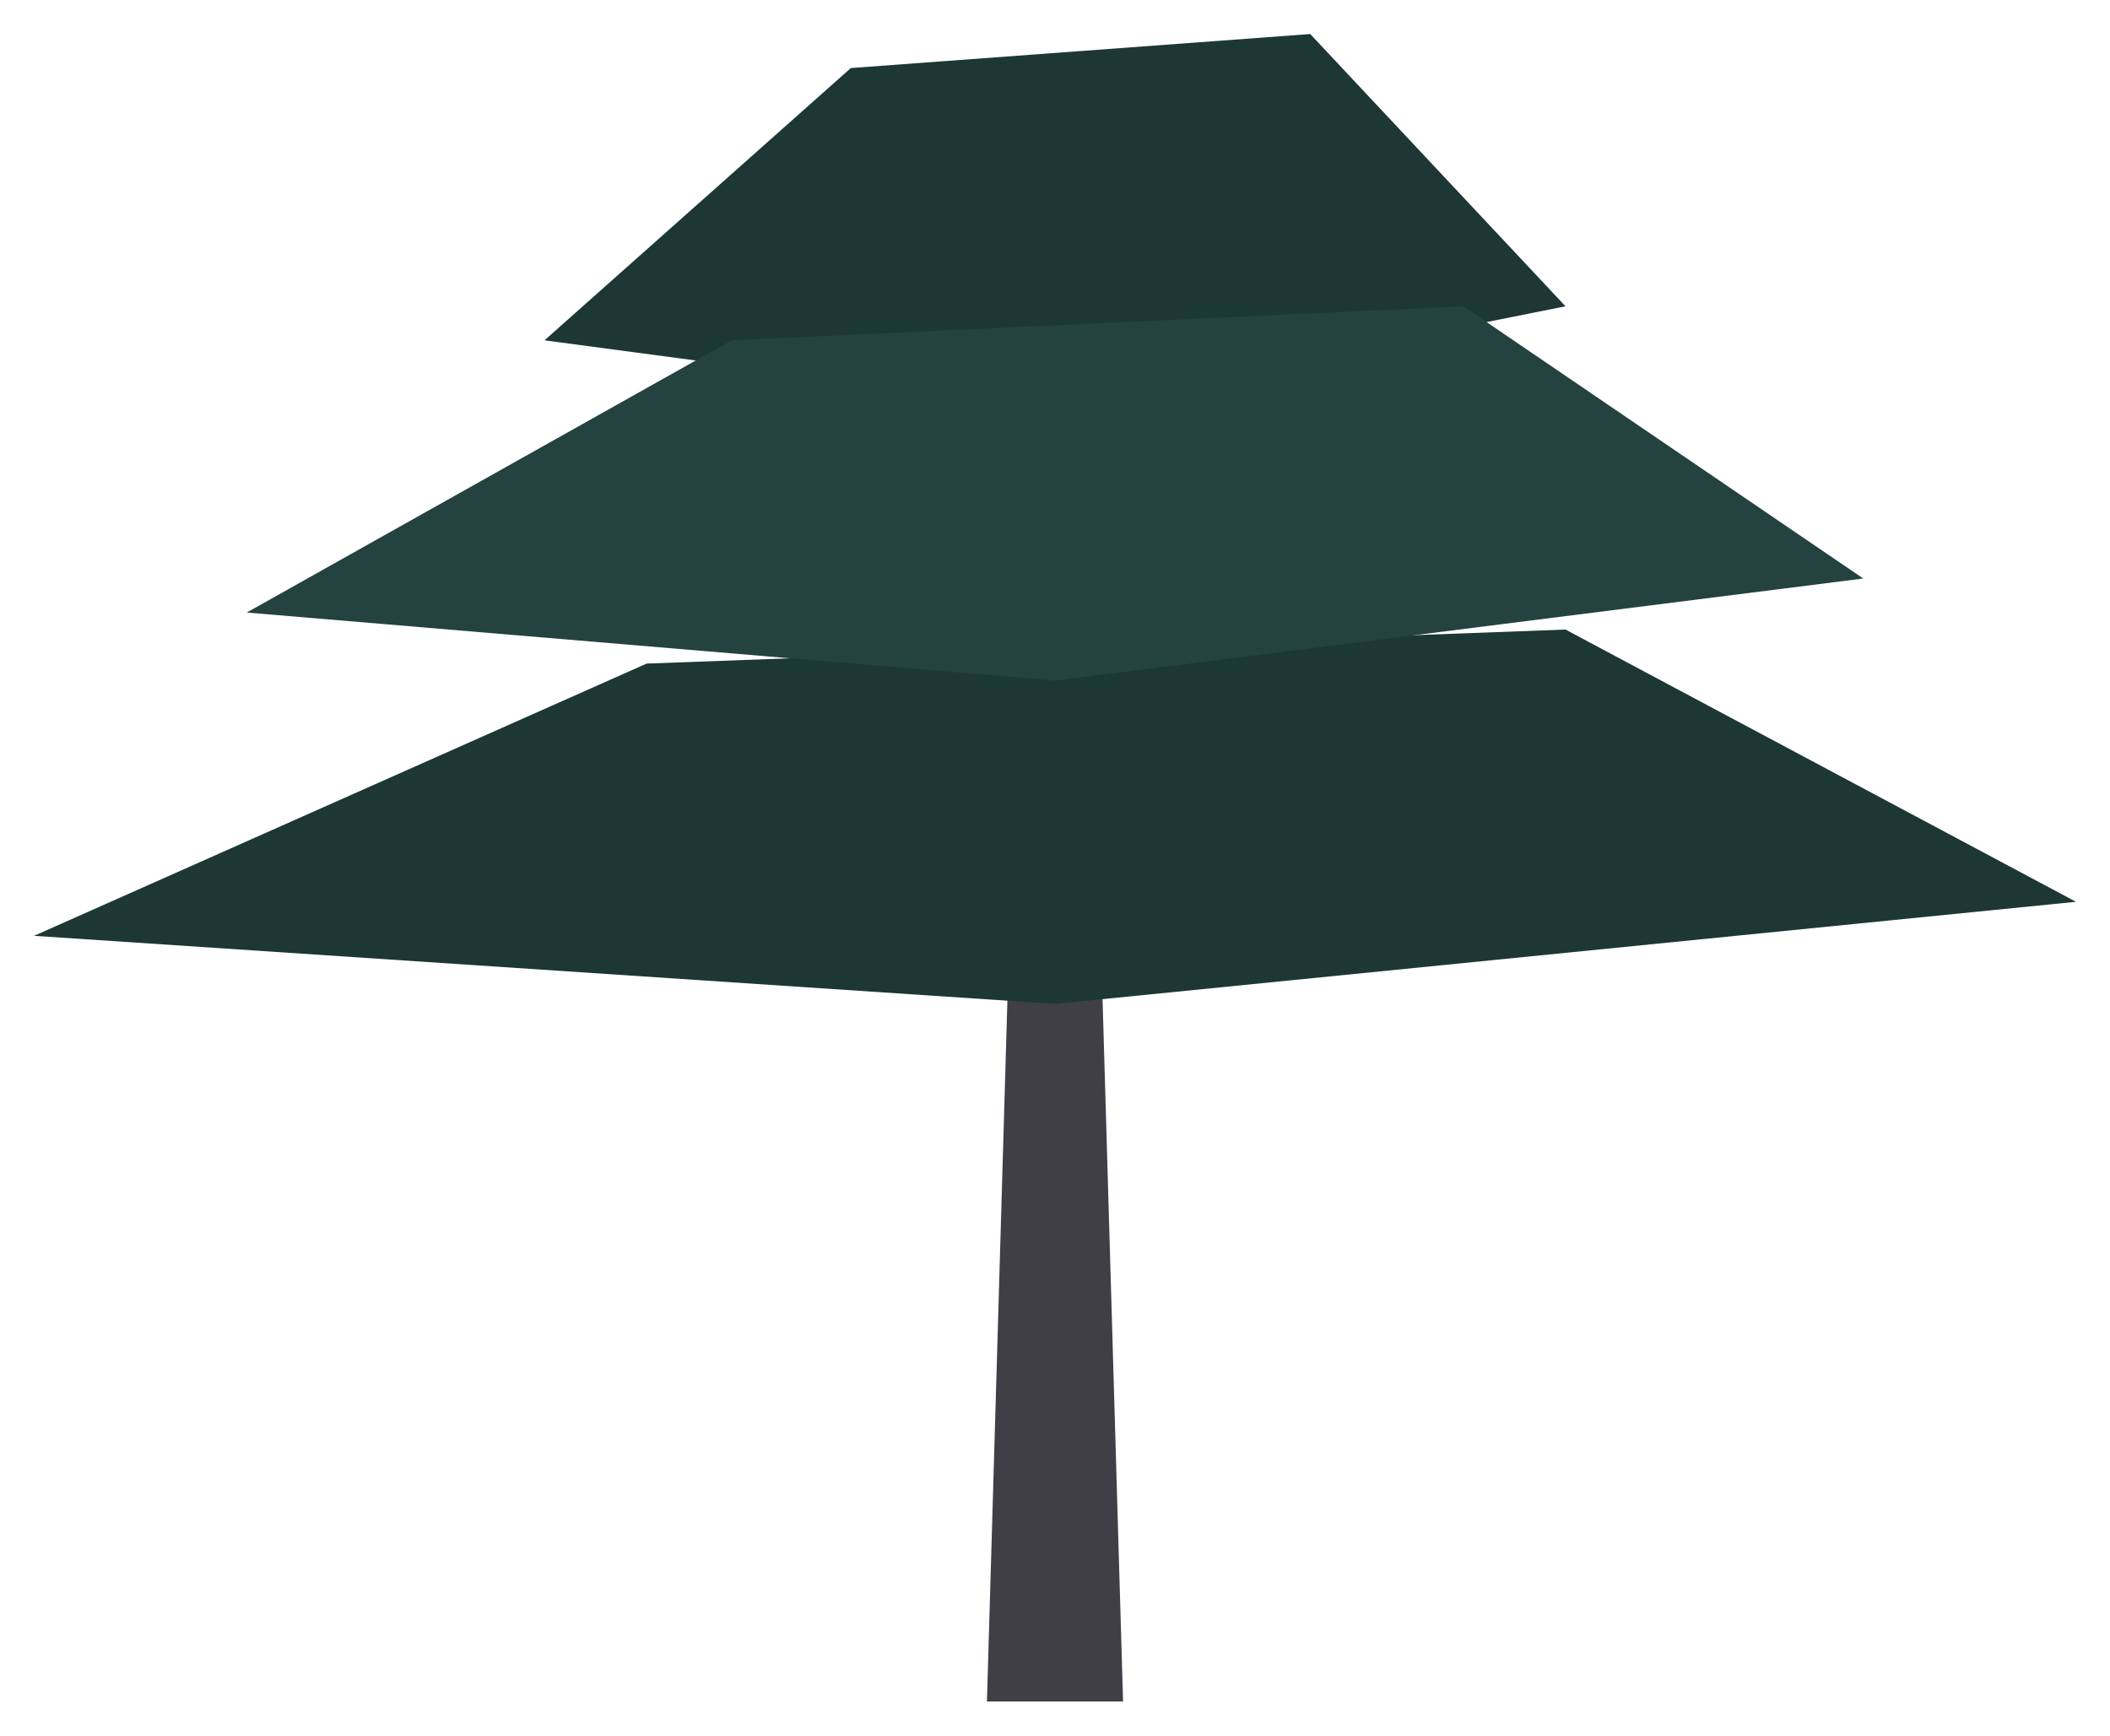
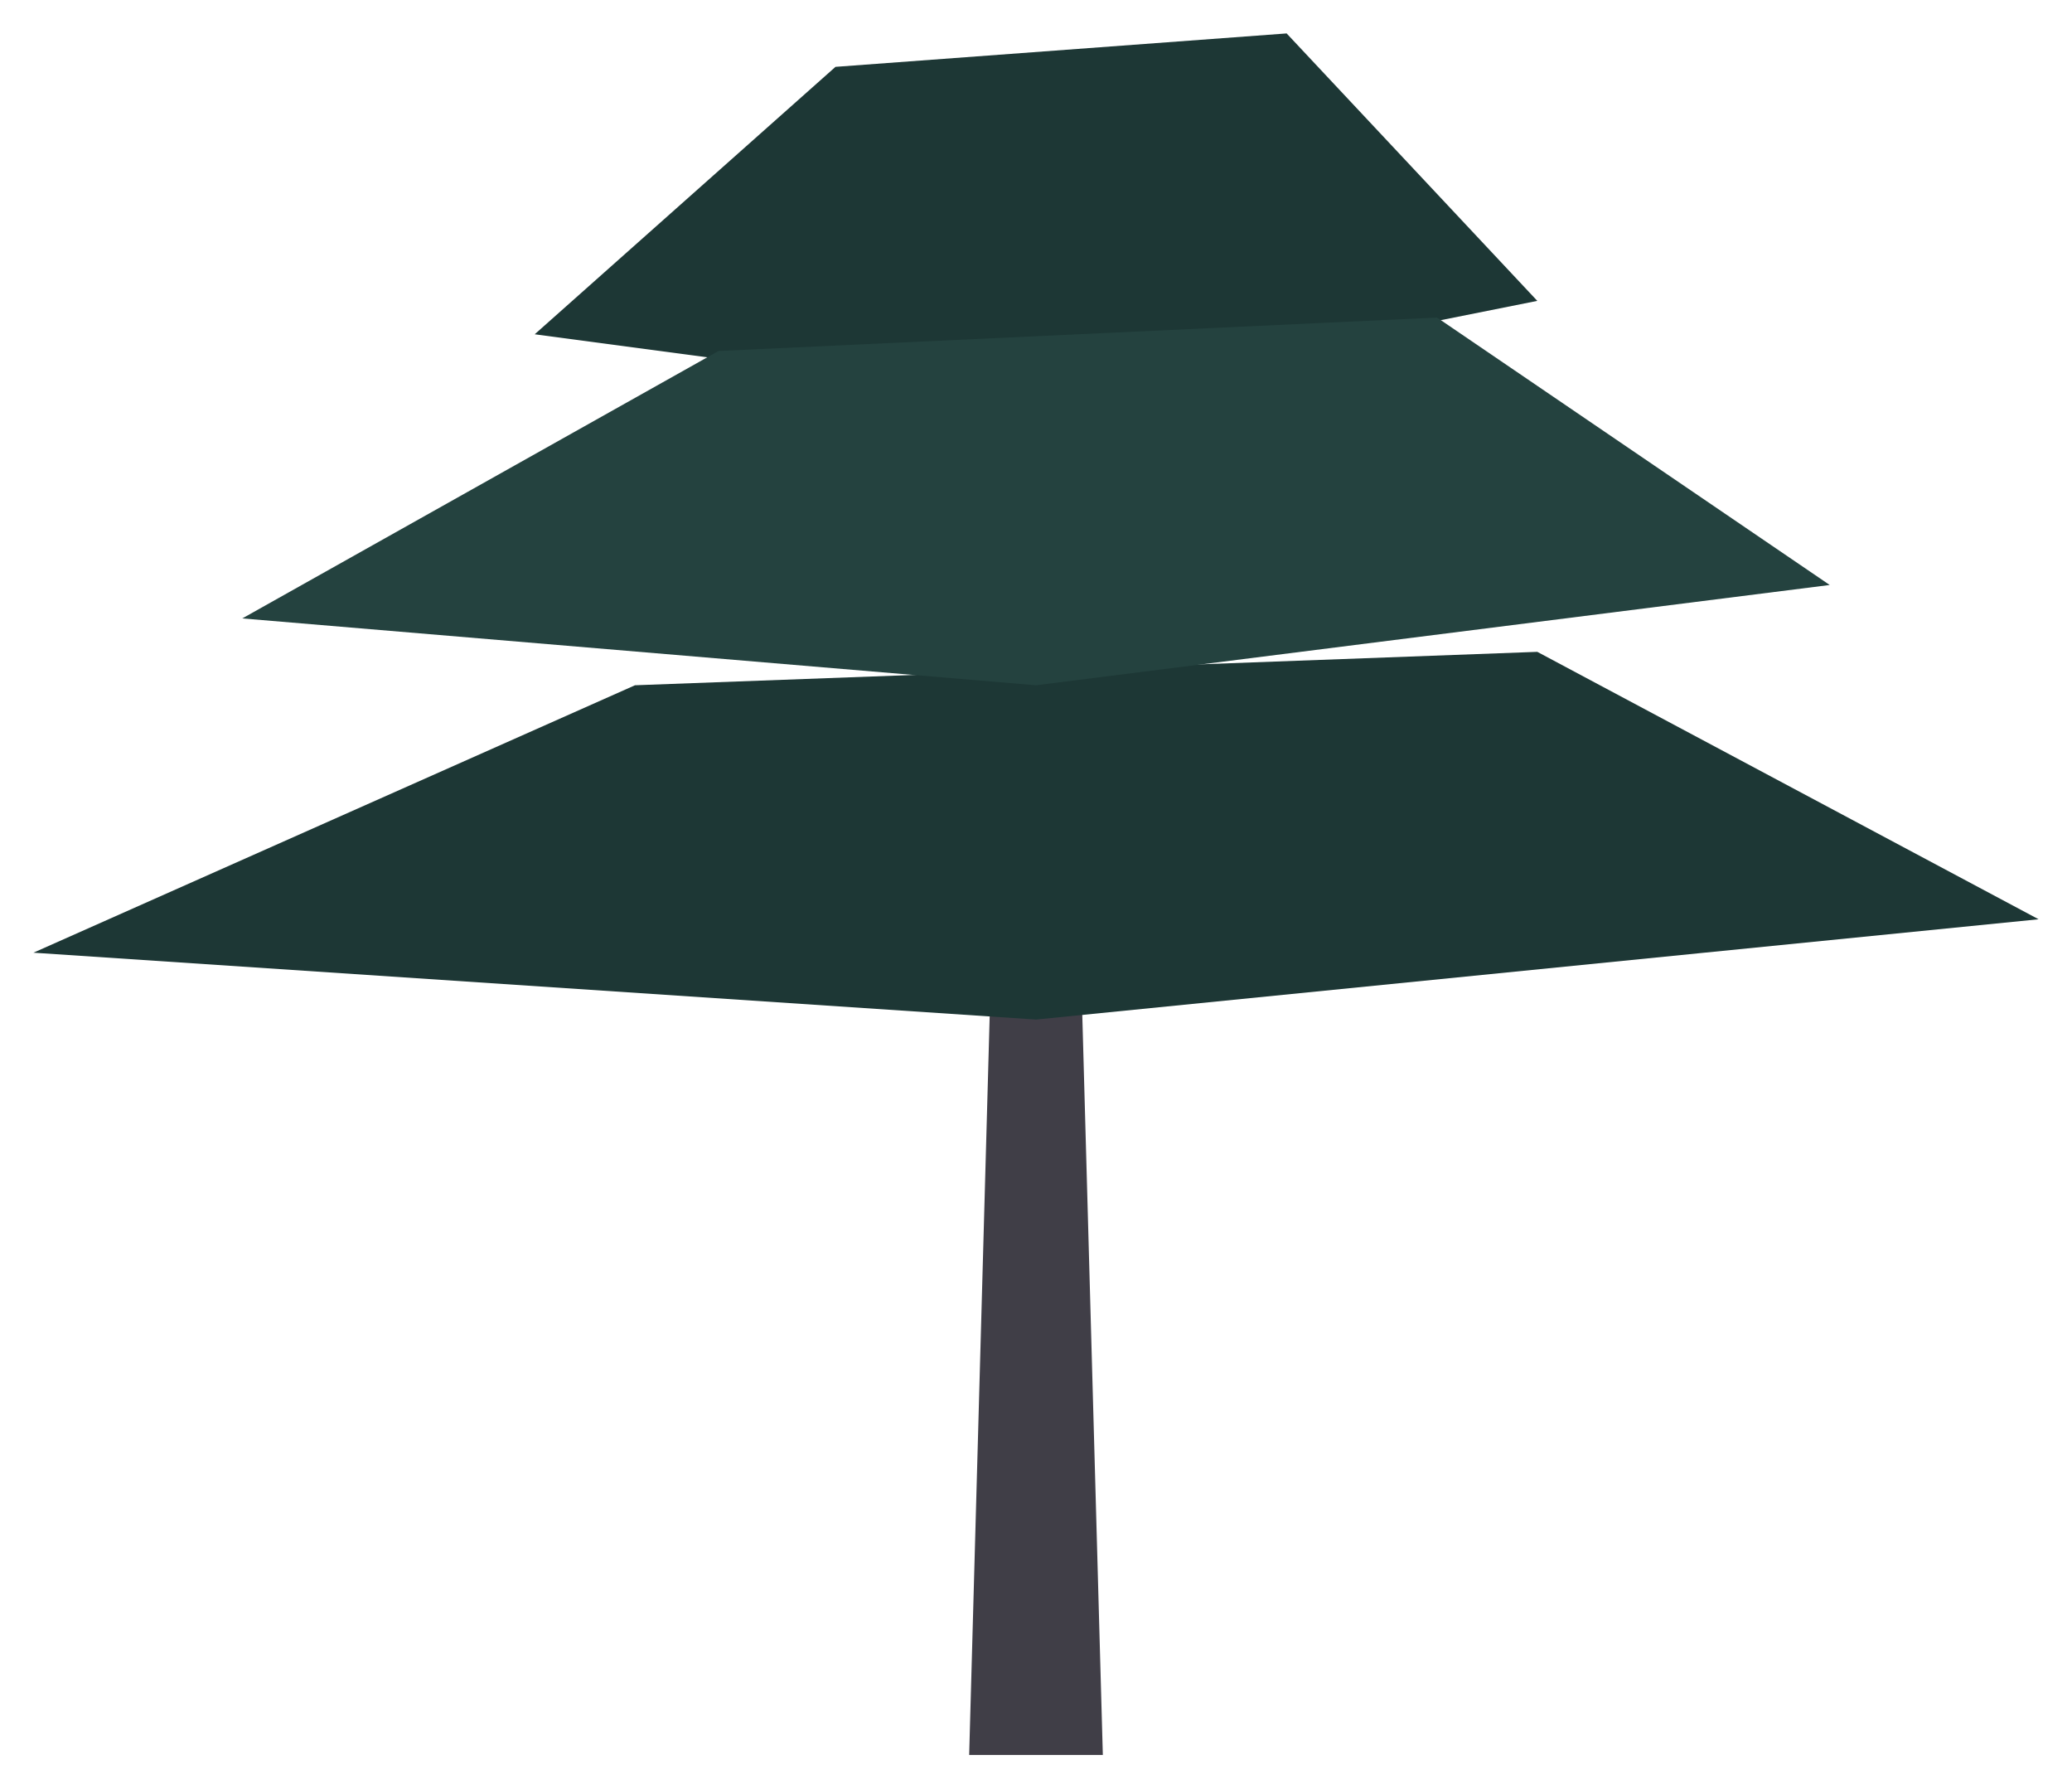
- <svg xmlns="http://www.w3.org/2000/svg" width="248" height="204" viewBox="6356 1507 248 204">
-   <path d="M6472 1707 L6488 1707 L6484 1570 L6476 1570 Z" fill="#403e47" />
-   <path d="M6360 1617 L6432 1585 L6540 1581 L6600 1613 L6480 1625 Z M6420 1547 L6456 1515 L6510 1511 L6540 1543 L6480 1555 Z" fill="#1d3735" />
-   <path d="M6385 1579 L6442 1547 L6528 1543 L6575 1575 L6480 1587 Z" fill="#24423f" />
+ <svg xmlns="http://www.w3.org/2000/svg" width="248" height="214" viewBox="6326 1504 248 214">
+   <path d="M6442 1714 L6458 1714 L6454 1570 L6446 1570 Z" fill="#403e47" />
+   <path d="M6330 1618 L6402 1586 L6510 1582 L6570 1614 L6450 1626 Z M6390 1544 L6426 1512 L6480 1508 L6510 1540 L6450 1552 Z" fill="#1d3735" />
+   <path d="M6355 1578 L6412 1546 L6498 1542 L6545 1574 L6450 1586 Z" fill="#24423f" />
</svg>
